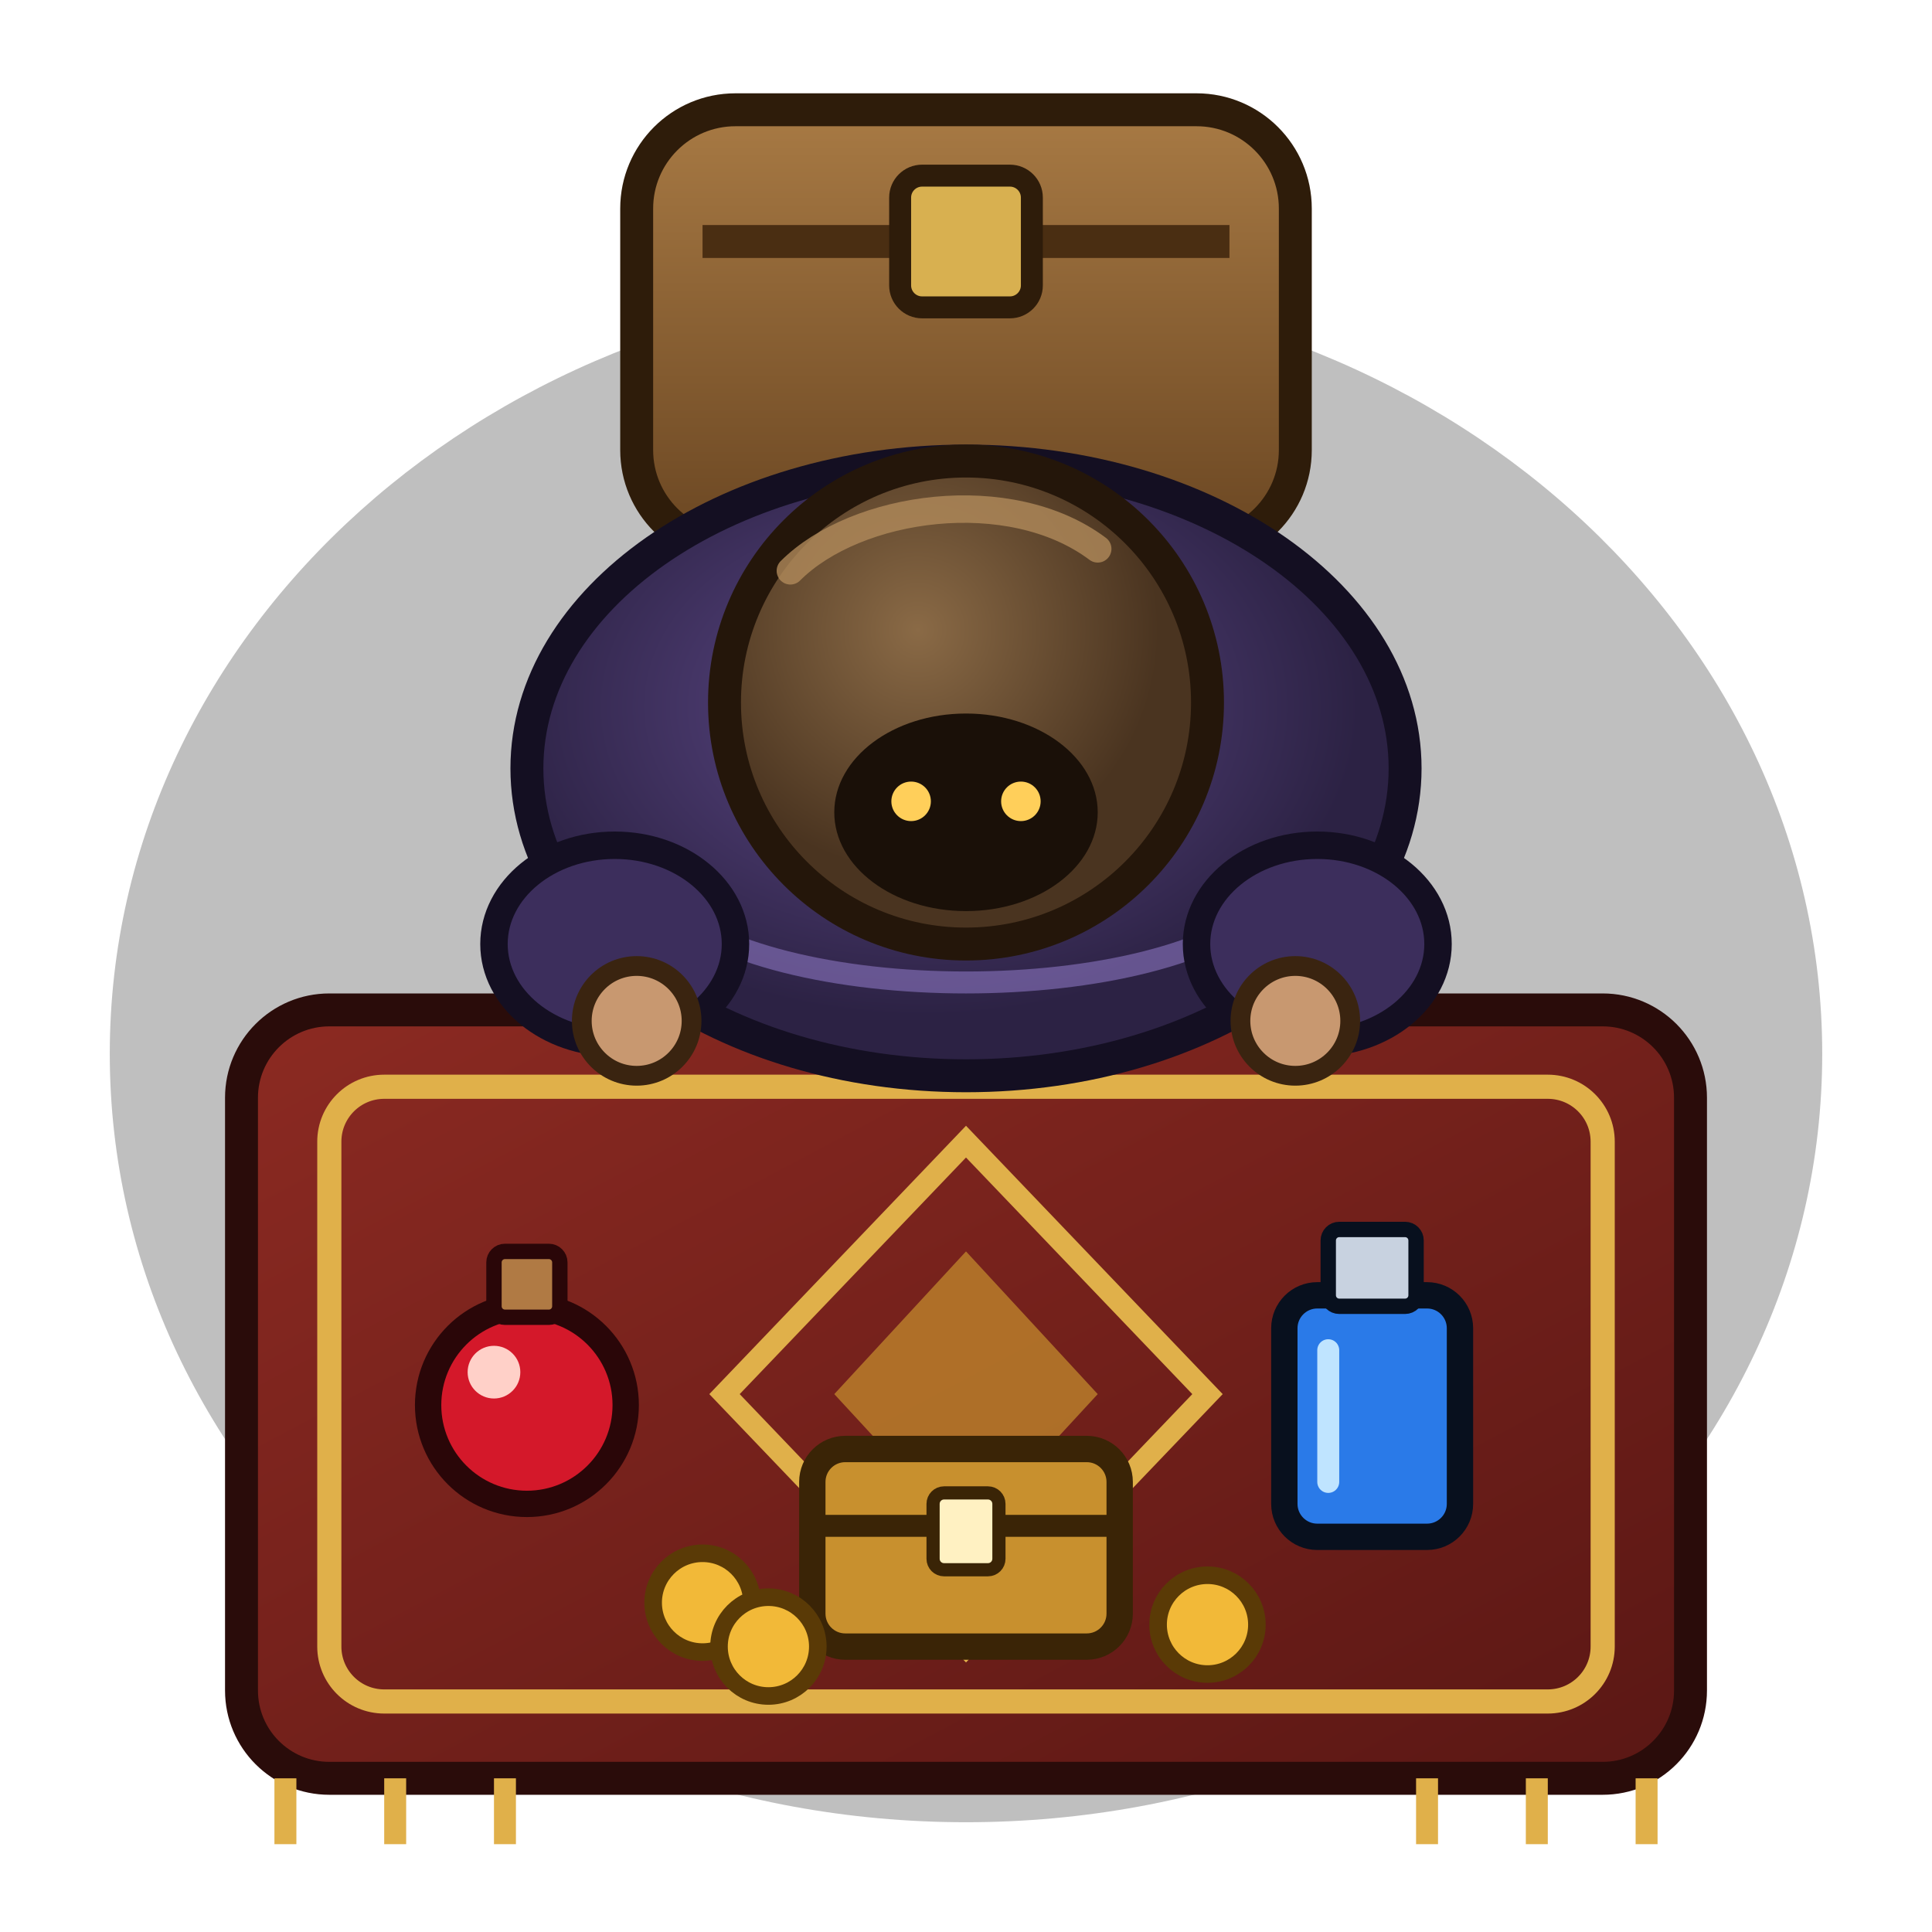
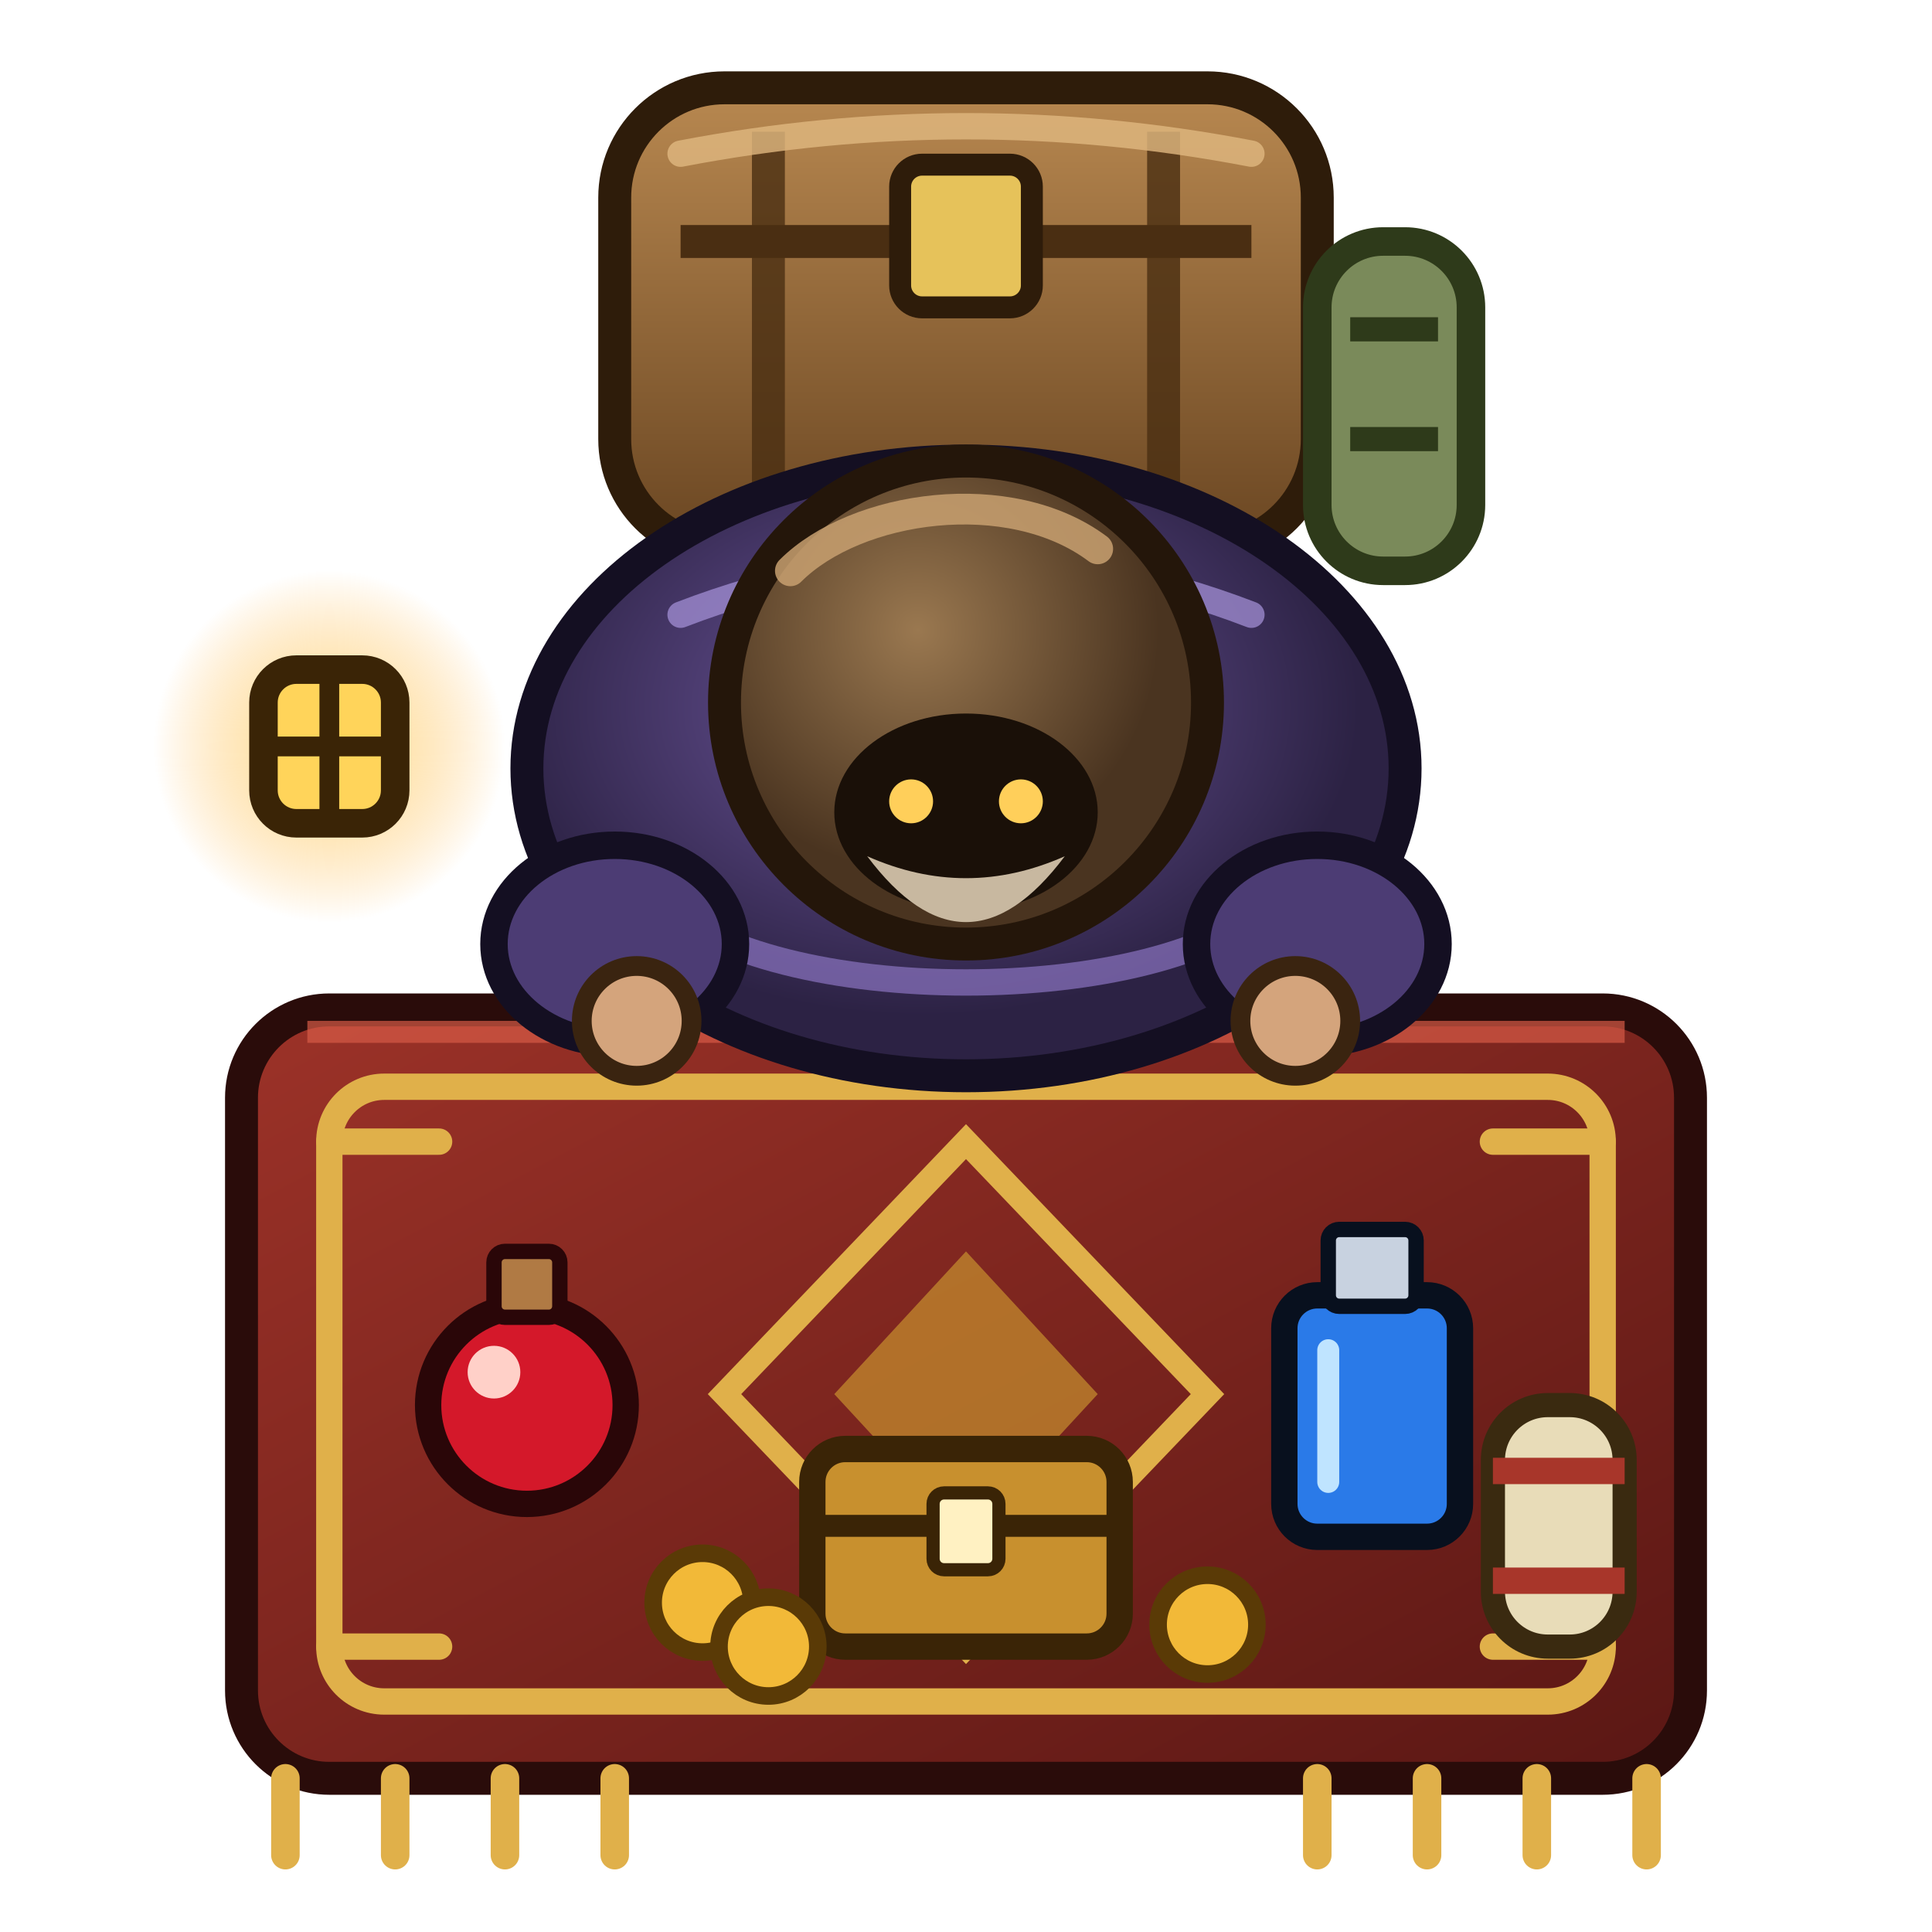
<svg xmlns="http://www.w3.org/2000/svg" width="176" height="176" viewBox="0 0 176 176">
  <defs>
    <linearGradient id="rug" x1="0" y1="0" x2="1" y2="1">
-       <stop offset="0" stop-color="#8c2a22" />
+       <stop offset="0" stop-color="#9c3228" />
      <stop offset="1" stop-color="#5a1714" />
    </linearGradient>
    <radialGradient id="cloak" cx="0.45" cy="0.4">
-       <stop offset="0" stop-color="#5f4a8a" />
+       <stop offset="0" stop-color="#6f58a0" />
      <stop offset="1" stop-color="#2c2244" />
    </radialGradient>
    <radialGradient id="hood" cx="0.4" cy="0.35">
-       <stop offset="0" stop-color="#8a6a46" />
+       <stop offset="0" stop-color="#9a7850" />
      <stop offset="1" stop-color="#4a3420" />
    </radialGradient>
    <linearGradient id="pack" x1="0" y1="0" x2="0" y2="1">
-       <stop offset="0" stop-color="#a87a44" />
+       <stop offset="0" stop-color="#b88850" />
      <stop offset="1" stop-color="#6a4622" />
    </linearGradient>
+     <radialGradient id="lamp" cx="0.5" cy="0.5">
+       <stop offset="0" stop-color="#ffe28a" stop-opacity="0.9" />
+       <stop offset="1" stop-color="#ffb03a" stop-opacity="0" />
+     </radialGradient>
  </defs>
-   <ellipse cx="88" cy="96" rx="78" ry="70" fill="#000" opacity="0.25" />
  <rect x="22" y="92" width="132" height="70" rx="8" fill="url(#rug)" stroke="#2a0c0a" stroke-width="3" />
-   <rect x="30" y="99" width="116" height="56" rx="5" fill="none" stroke="#e0b04a" stroke-width="2.2" />
-   <path d="M 88 104 L 110 127 L 88 150 L 66 127 Z" fill="none" stroke="#e0b04a" stroke-width="2" />
+   <rect x="30" y="99" width="116" height="56" rx="5" fill="none" stroke="#e0b04a" stroke-width="2.4" />
+   <path d="M 88 104 L 110 127 L 88 150 L 66 127 Z" fill="none" stroke="#e0b04a" stroke-width="2.2" />
  <path d="M 88 114 L 100 127 L 88 140 L 76 127 Z" fill="#c8902e" opacity="0.7" />
-   <path d="M 26 162 l 0 6 M 36 162 l 0 6 M 46 162 l 0 6 M 130 162 l 0 6 M 140 162 l 0 6 M 150 162 l 0 6" stroke="#e0b04a" stroke-width="2" />
-   <rect x="58" y="10" width="60" height="40" rx="9" fill="url(#pack)" stroke="#2e1c0a" stroke-width="3" />
-   <path d="M 64 22 L 112 22" stroke="#4a2e12" stroke-width="3" />
-   <rect x="82" y="16" width="12" height="12" rx="2" fill="#d8b050" stroke="#2e1c0a" stroke-width="2" />
+   <path d="M 30 104 L 40 104 M 30 150 L 40 150 M 136 104 L 146 104 M 136 150 L 146 150" stroke="#e0b04a" stroke-width="2.4" stroke-linecap="round" />
+   <path d="M 26 162 l 0 7 M 36 162 l 0 7 M 46 162 l 0 7 M 56 162 l 0 7 M 120 162 l 0 7 M 130 162 l 0 7 M 140 162 l 0 7 M 150 162 l 0 7" stroke="#e0b04a" stroke-width="2.6" stroke-linecap="round" />
+   <path d="M 28 94 L 148 94" stroke="#d65a46" stroke-width="2" opacity="0.7" />
+   <rect x="56" y="8" width="64" height="42" rx="10" fill="url(#pack)" stroke="#2e1c0a" stroke-width="3" />
+   <path d="M 62 22 L 114 22" stroke="#4a2e12" stroke-width="3" />
+   <path d="M 70 12 L 70 48 M 106 12 L 106 48" stroke="#4a2e12" stroke-width="3" opacity="0.8" />
+   <rect x="82" y="15" width="12" height="13" rx="2" fill="#e6c25a" stroke="#2e1c0a" stroke-width="2" />
+   <path d="M 62 14 Q 88 9 114 14" fill="none" stroke="#e0b880" stroke-width="2.4" stroke-linecap="round" opacity="0.8" />
+   <rect x="120" y="22" width="14" height="30" rx="6" fill="#7a8a5a" stroke="#2e3a1a" stroke-width="2.6" />
+   <path d="M 123 30 L 131 30 M 123 40 L 131 40" stroke="#2e3a1a" stroke-width="2.2" />
+   <circle cx="30" cy="68" r="16" fill="url(#lamp)" />
+   <rect x="24" y="61" width="12" height="14" rx="3" fill="#ffd45a" stroke="#3a2406" stroke-width="2.6" />
+   <path d="M 24 68 L 36 68 M 30 61 L 30 75" stroke="#3a2406" stroke-width="1.8" />
  <ellipse cx="88" cy="70" rx="40" ry="28" fill="url(#cloak)" stroke="#140f22" stroke-width="3" />
-   <path d="M 60 82 C 70 92 106 92 116 82" fill="none" stroke="#8a74c0" stroke-width="2" opacity="0.6" />
-   <ellipse cx="56" cy="86" rx="11" ry="9" fill="#3c2e5c" stroke="#140f22" stroke-width="2.5" />
-   <ellipse cx="120" cy="86" rx="11" ry="9" fill="#3c2e5c" stroke="#140f22" stroke-width="2.5" />
-   <circle cx="58" cy="93" r="5" fill="#c89870" stroke="#3a2410" stroke-width="1.8" />
-   <circle cx="118" cy="93" r="5" fill="#c89870" stroke="#3a2410" stroke-width="1.8" />
+   <path d="M 62 56 Q 88 46 114 56" fill="none" stroke="#a894dc" stroke-width="2.4" stroke-linecap="round" opacity="0.7" />
+   <path d="M 60 82 C 70 92 106 92 116 82" fill="none" stroke="#8a74c0" stroke-width="2.4" opacity="0.7" />
+   <path d="M 66 64 L 72 78 M 110 64 L 104 78" stroke="#2c2244" stroke-width="2.4" stroke-linecap="round" />
+   <ellipse cx="56" cy="86" rx="11" ry="9" fill="#4c3c74" stroke="#140f22" stroke-width="2.5" />
+   <ellipse cx="120" cy="86" rx="11" ry="9" fill="#4c3c74" stroke="#140f22" stroke-width="2.5" />
+   <circle cx="58" cy="93" r="5" fill="#d4a47c" stroke="#3a2410" stroke-width="1.8" />
+   <circle cx="118" cy="93" r="5" fill="#d4a47c" stroke="#3a2410" stroke-width="1.8" />
  <circle cx="88" cy="64" r="22" fill="url(#hood)" stroke="#24160a" stroke-width="3" />
  <ellipse cx="88" cy="74" rx="12" ry="9" fill="#1a1008" />
-   <circle cx="83" cy="73" r="1.8" fill="#ffcf5a" />
-   <circle cx="93" cy="73" r="1.8" fill="#ffcf5a" />
-   <path d="M 72 52 C 78 46 92 44 100 50" fill="none" stroke="#b08a5a" stroke-width="2.5" stroke-linecap="round" opacity="0.8" />
+   <path d="M 79 78 Q 88 90 97 78 Q 88 82 79 78 Z" fill="#c8b8a0" />
+   <circle cx="83" cy="73" r="2" fill="#ffcf5a" />
+   <circle cx="93" cy="73" r="2" fill="#ffcf5a" />
+   <path d="M 72 52 C 78 46 92 44 100 50" fill="none" stroke="#c8a070" stroke-width="2.8" stroke-linecap="round" opacity="0.85" />
  <circle cx="48" cy="128" r="9" fill="#d4182a" stroke="#2a0608" stroke-width="2.4" />
  <rect x="45" y="114" width="6" height="6" rx="1" fill="#b07a44" stroke="#2a0608" stroke-width="1.4" />
  <circle cx="45" cy="125" r="2.4" fill="#ffd0c8" />
  <rect x="117" y="118" width="16" height="22" rx="3" fill="#2a7ae8" stroke="#08101e" stroke-width="2.4" />
  <rect x="121" y="112" width="8" height="7" rx="1" fill="#c8d2e0" stroke="#08101e" stroke-width="1.4" />
  <path d="M 121 123 L 121 135" stroke="#bfe4ff" stroke-width="2" stroke-linecap="round" />
  <rect x="74" y="132" width="28" height="18" rx="3" fill="#c8902e" stroke="#3a2406" stroke-width="2.4" />
  <path d="M 74 139 L 102 139" stroke="#3a2406" stroke-width="2" />
  <rect x="85" y="136" width="6" height="7" rx="1" fill="#fff1c2" stroke="#3a2406" stroke-width="1.2" />
  <circle cx="64" cy="146" r="4.5" fill="#f2b938" stroke="#5a3a06" stroke-width="1.6" />
  <circle cx="70" cy="150" r="4.5" fill="#f2b938" stroke="#5a3a06" stroke-width="1.6" />
  <circle cx="110" cy="148" r="4.5" fill="#f2b938" stroke="#5a3a06" stroke-width="1.6" />
+   <rect x="136" y="128" width="12" height="22" rx="5" fill="#e8dcb8" stroke="#3a2a10" stroke-width="2.2" />
+   <path d="M 136 134 L 148 134 M 136 144 L 148 144" stroke="#a8362a" stroke-width="2.4" />
</svg>
